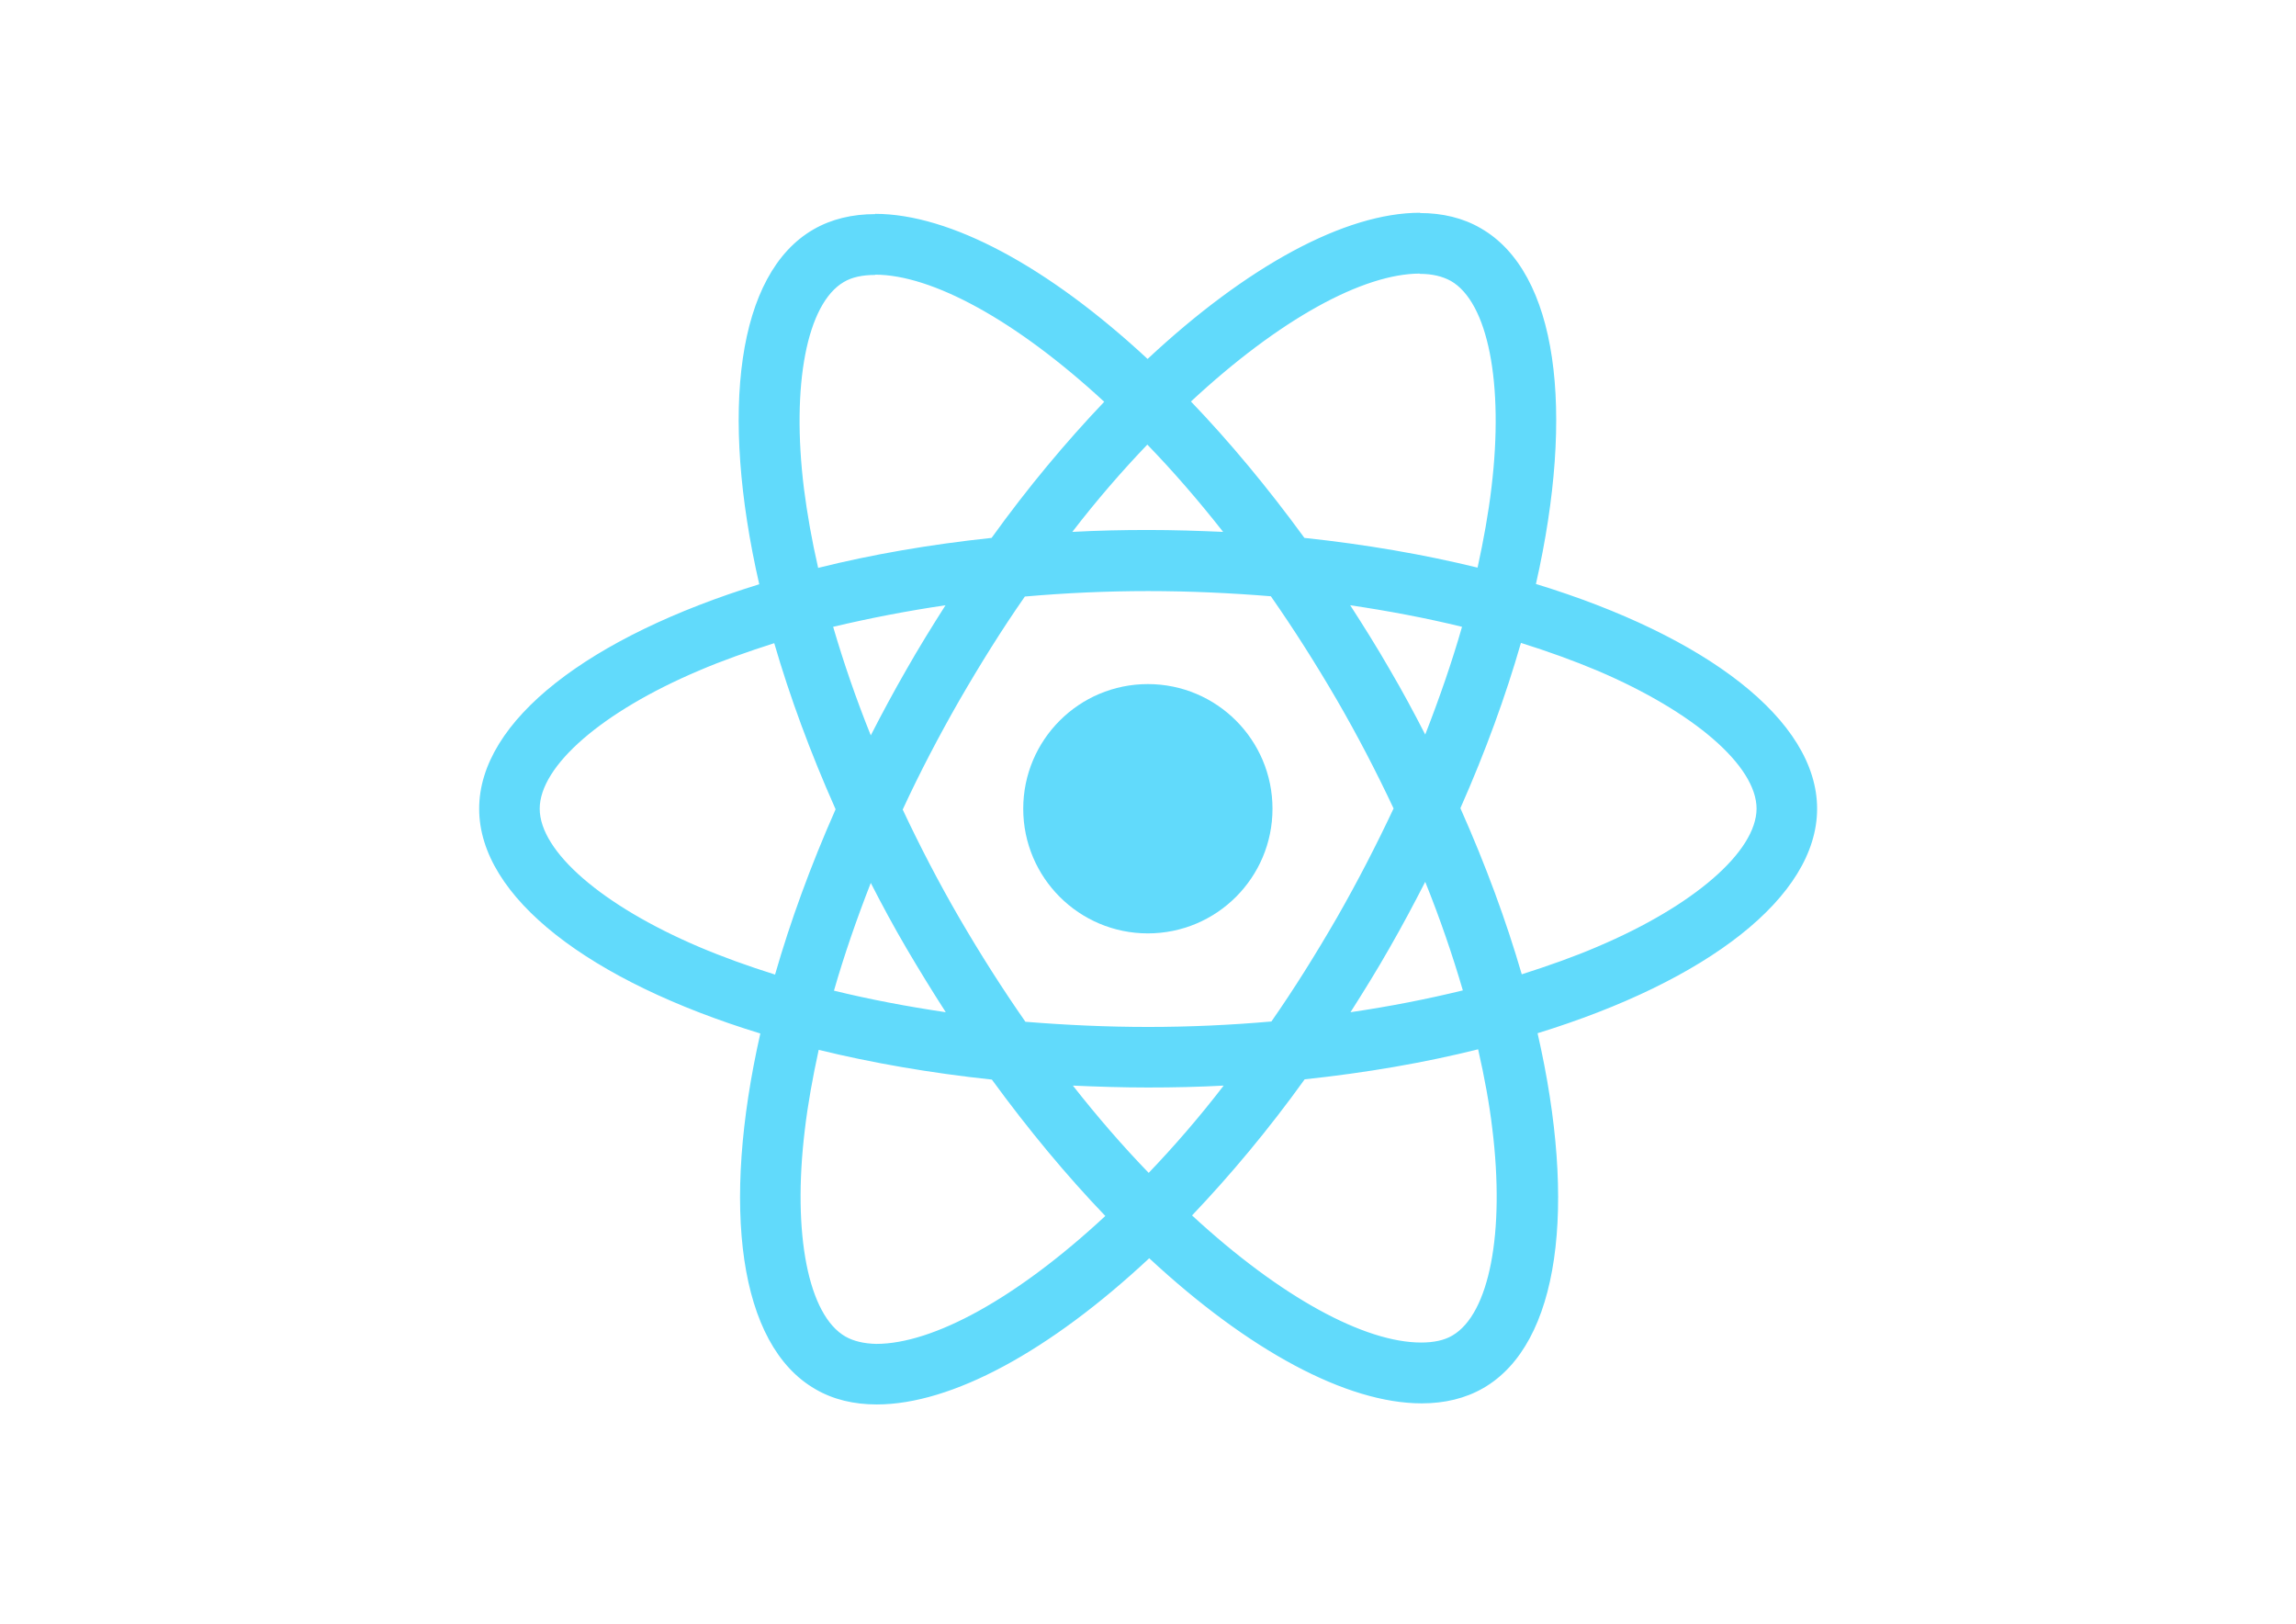
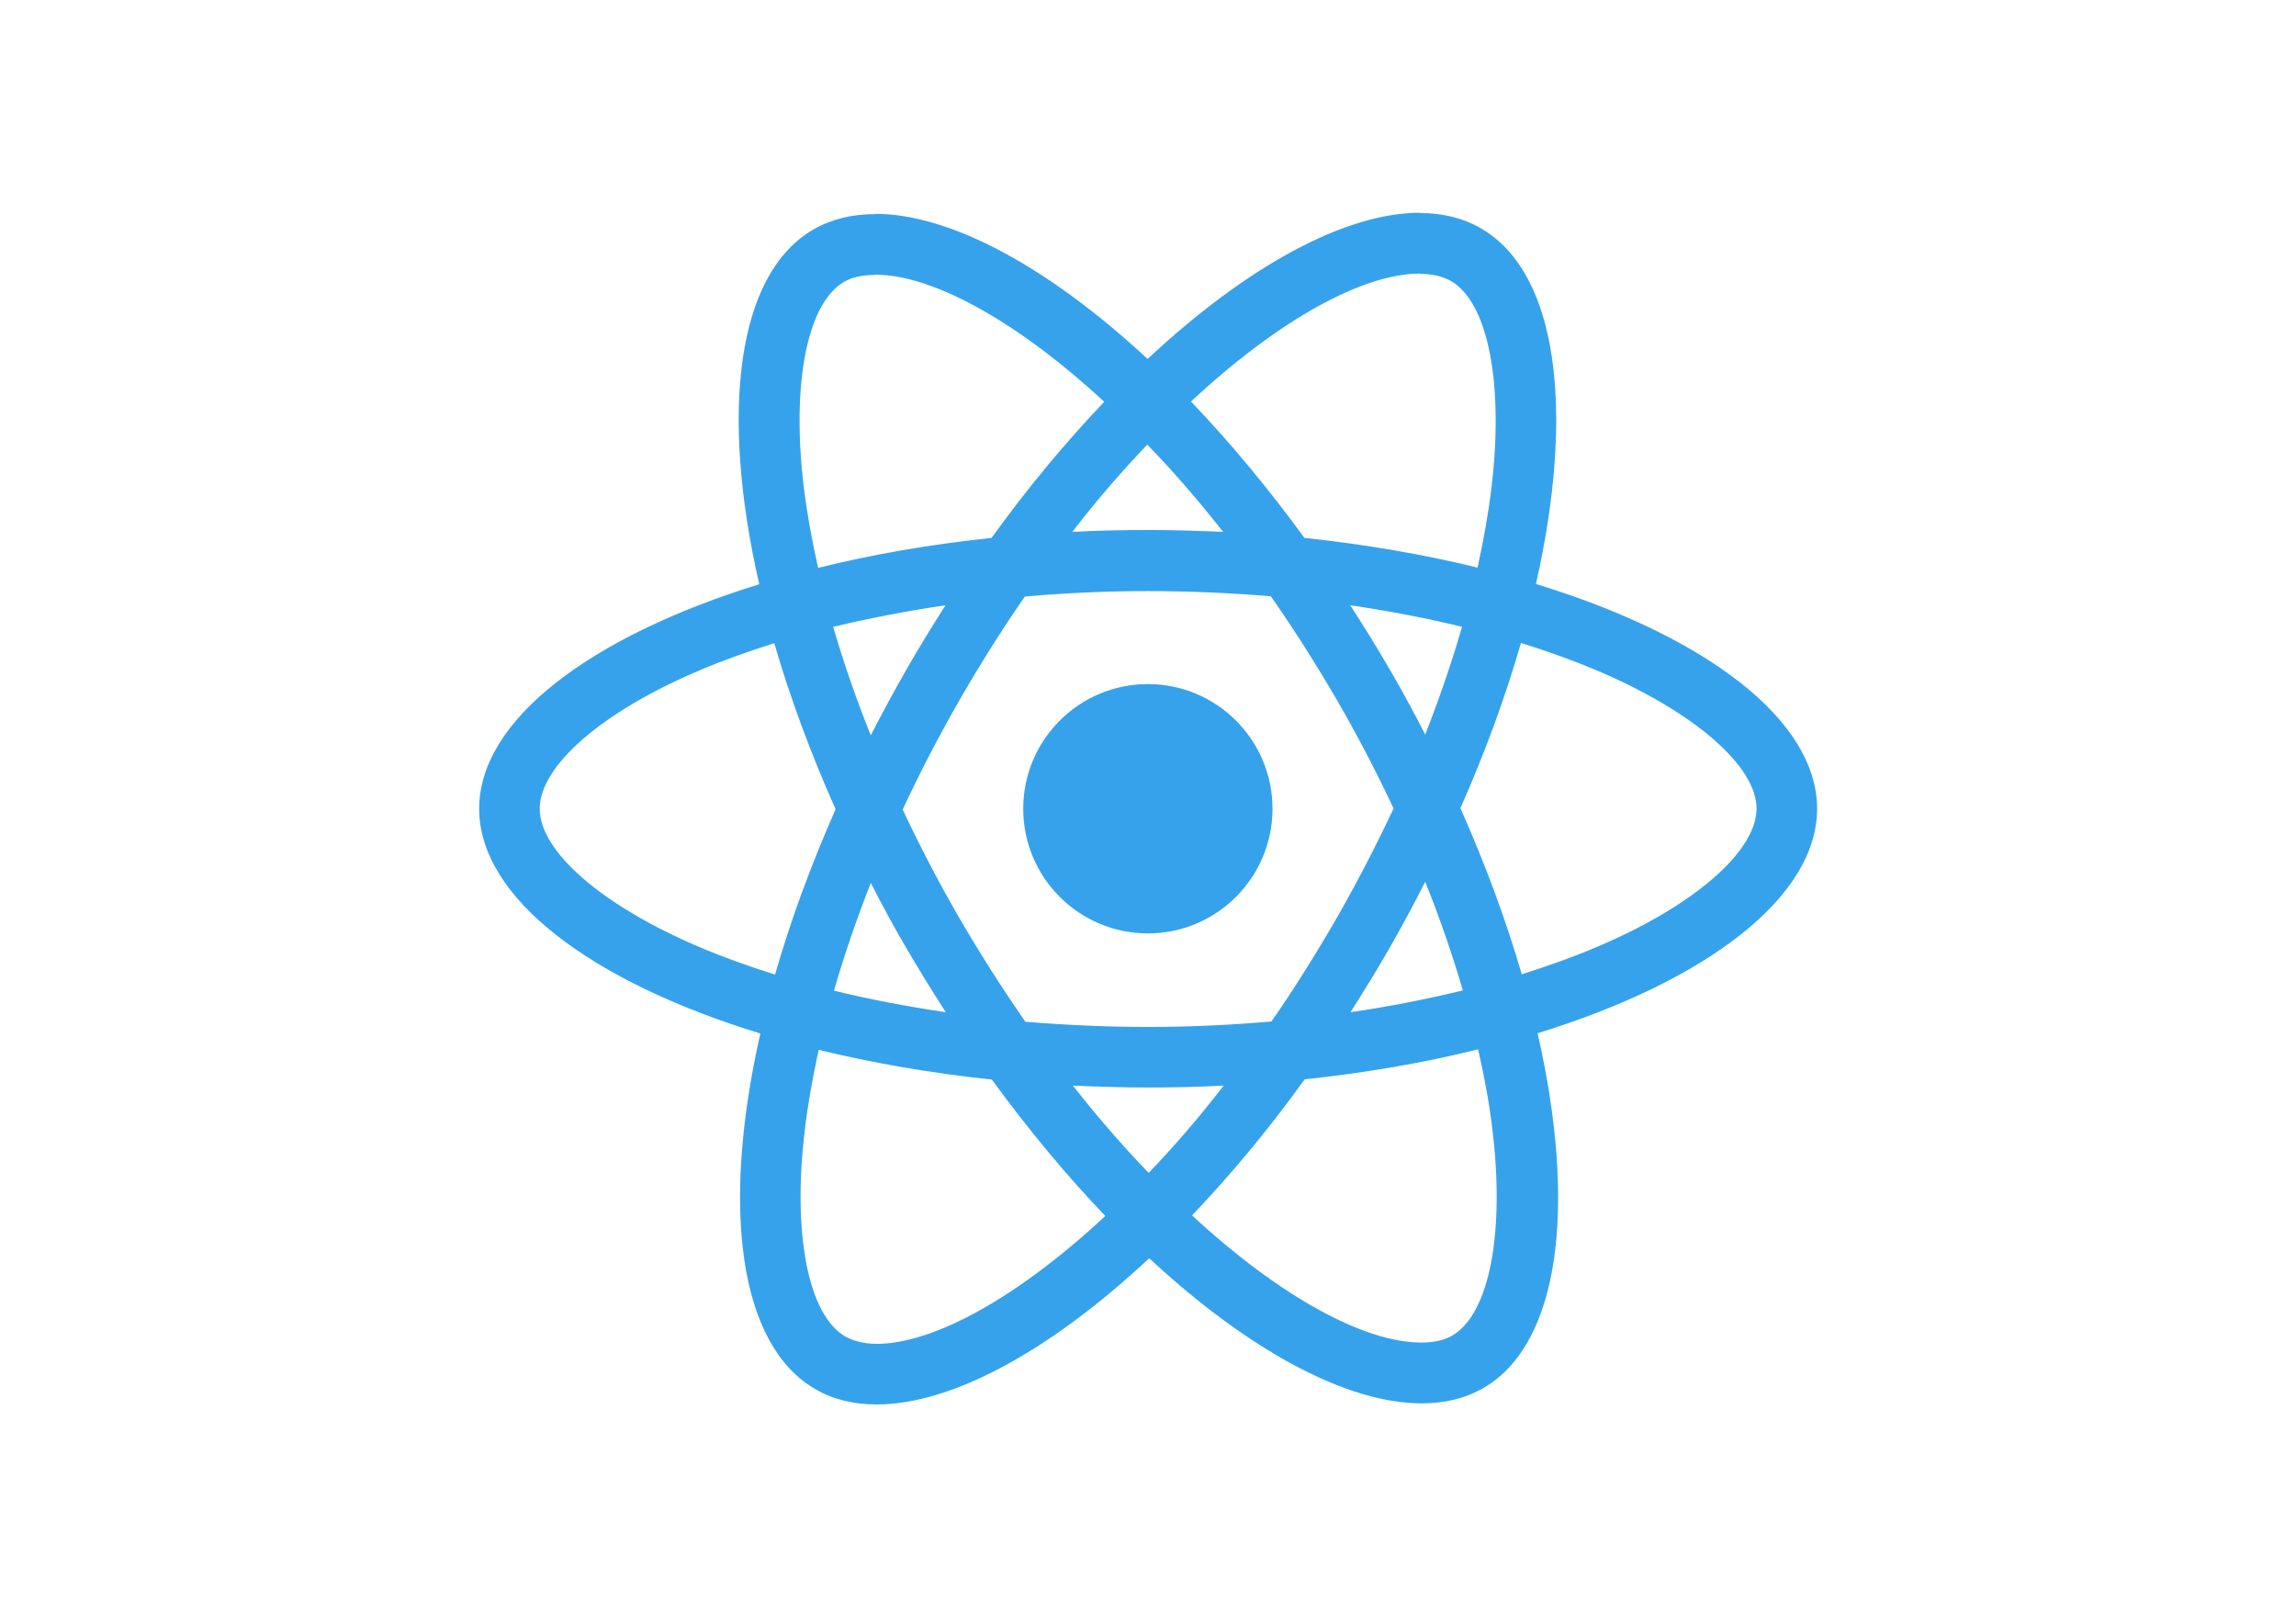
<svg xmlns="http://www.w3.org/2000/svg" viewBox="0 0 841.9 595.3">
-   <g fill="#61DAFB">
+   <g fill="#36a2eb">
    <path d="M666.3 296.5c0-32.5-40.7-63.3-103.1-82.4 14.4-63.6 8-114.2-20.2-130.4-6.5-3.8-14.1-5.6-22.4-5.6v22.3c4.6 0 8.3.9 11.4 2.6 13.6 7.8 19.5 37.5 14.9 75.7-1.1 9.4-2.9 19.3-5.1 29.4-19.6-4.8-41-8.5-63.5-10.9-13.5-18.5-27.5-35.3-41.6-50 32.6-30.3 63.2-46.9 84-46.9V78c-27.5 0-63.5 19.6-99.9 53.6-36.4-33.8-72.4-53.2-99.9-53.2v22.3c20.7 0 51.4 16.5 84 46.6-14 14.7-28 31.4-41.3 49.9-22.6 2.4-44 6.1-63.6 11-2.3-10-4-19.7-5.2-29-4.7-38.2 1.1-67.9 14.6-75.8 3-1.8 6.9-2.6 11.5-2.6V78.5c-8.4 0-16 1.8-22.6 5.6-28.1 16.2-34.4 66.7-19.9 130.1-62.2 19.2-102.7 49.9-102.7 82.3 0 32.5 40.7 63.3 103.1 82.4-14.4 63.6-8 114.2 20.2 130.4 6.5 3.8 14.1 5.6 22.5 5.6 27.5 0 63.5-19.6 99.9-53.6 36.4 33.8 72.4 53.2 99.9 53.2 8.4 0 16-1.8 22.6-5.6 28.1-16.2 34.4-66.7 19.9-130.1 62-19.1 102.5-49.9 102.5-82.3zm-130.2-66.7c-3.7 12.9-8.3 26.2-13.5 39.5-4.1-8-8.4-16-13.1-24-4.6-8-9.5-15.8-14.4-23.4 14.2 2.1 27.9 4.7 41 7.9zm-45.8 106.5c-7.8 13.5-15.8 26.3-24.1 38.2-14.9 1.3-30 2-45.2 2-15.1 0-30.2-.7-45-1.9-8.3-11.9-16.4-24.6-24.2-38-7.6-13.1-14.5-26.4-20.8-39.8 6.2-13.4 13.2-26.8 20.7-39.9 7.8-13.5 15.8-26.3 24.1-38.2 14.9-1.3 30-2 45.2-2 15.1 0 30.2.7 45 1.9 8.3 11.9 16.4 24.6 24.2 38 7.6 13.1 14.5 26.4 20.8 39.8-6.3 13.4-13.2 26.8-20.7 39.9zm32.3-13c5.4 13.4 10 26.8 13.8 39.8-13.1 3.2-26.9 5.9-41.2 8 4.9-7.7 9.8-15.6 14.4-23.7 4.6-8 8.9-16.1 13-24.1zM421.2 430c-9.3-9.6-18.6-20.3-27.8-32 9 .4 18.2.7 27.5.7 9.4 0 18.7-.2 27.8-.7-9 11.7-18.3 22.4-27.5 32zm-74.4-58.9c-14.2-2.1-27.9-4.7-41-7.9 3.7-12.9 8.3-26.2 13.5-39.5 4.1 8 8.4 16 13.1 24 4.7 8 9.5 15.8 14.4 23.4zM420.7 163c9.3 9.6 18.6 20.3 27.8 32-9-.4-18.2-.7-27.5-.7-9.4 0-18.7.2-27.8.7 9-11.7 18.3-22.4 27.5-32zm-74 58.9c-4.9 7.7-9.8 15.6-14.4 23.7-4.6 8-8.9 16-13 24-5.4-13.4-10-26.8-13.8-39.8 13.1-3.1 26.9-5.8 41.2-7.9zm-90.5 125.2c-35.4-15.1-58.3-34.9-58.3-50.6 0-15.7 22.9-35.6 58.3-50.6 8.6-3.7 18-7 27.7-10.1 5.7 19.6 13.2 40 22.5 60.9-9.2 20.8-16.6 41.1-22.2 60.6-9.9-3.1-19.3-6.5-28-10.2zM310 490c-13.6-7.8-19.5-37.5-14.9-75.7 1.1-9.4 2.9-19.3 5.1-29.4 19.6 4.8 41 8.5 63.5 10.9 13.5 18.5 27.5 35.3 41.6 50-32.6 30.3-63.2 46.9-84 46.9-4.5-.1-8.3-1-11.3-2.7zm237.2-76.2c4.7 38.2-1.1 67.9-14.6 75.8-3 1.8-6.9 2.6-11.5 2.6-20.7 0-51.4-16.5-84-46.6 14-14.7 28-31.4 41.3-49.9 22.6-2.4 44-6.1 63.6-11 2.3 10.1 4.1 19.8 5.2 29.1zm38.5-66.7c-8.6 3.7-18 7-27.7 10.1-5.7-19.6-13.2-40-22.5-60.9 9.2-20.8 16.6-41.1 22.2-60.6 9.9 3.1 19.3 6.5 28.1 10.2 35.4 15.1 58.3 34.9 58.3 50.6-.1 15.7-23 35.6-58.4 50.6zM320.8 78.4z" />
    <circle cx="420.9" cy="296.5" r="45.7" />
    <path d="M520.5 78.1z" />
  </g>
</svg>
